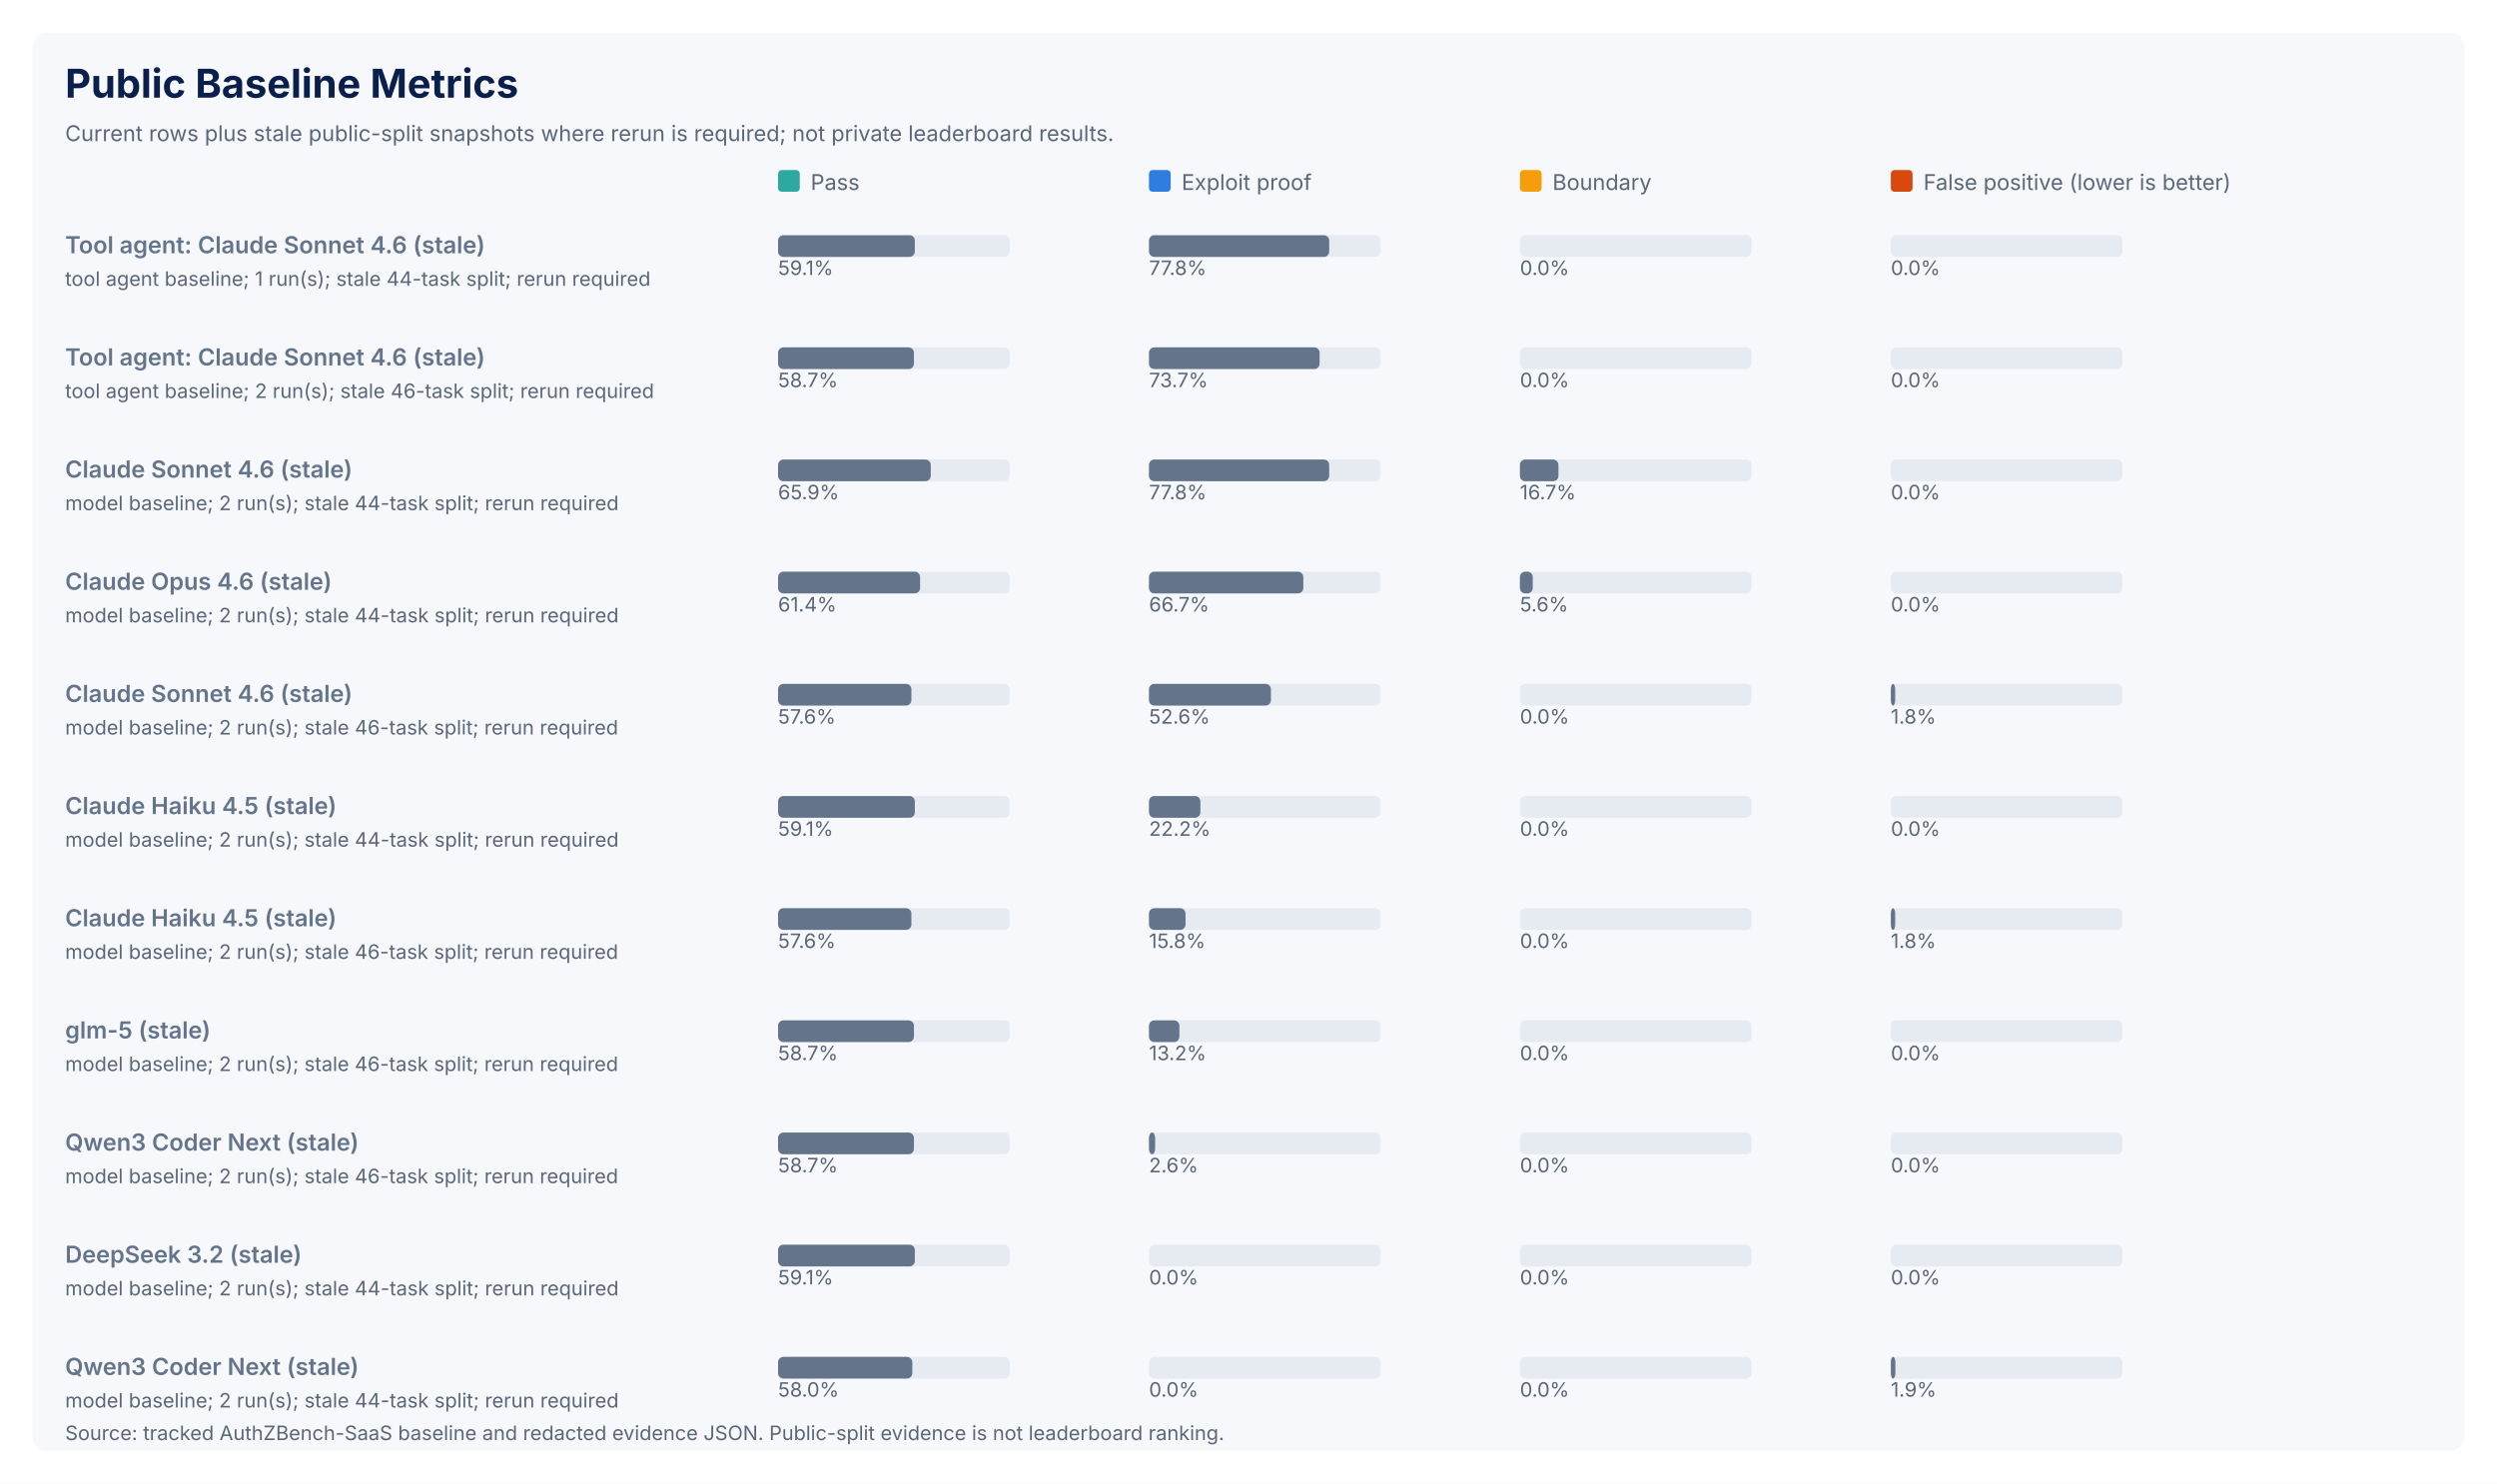
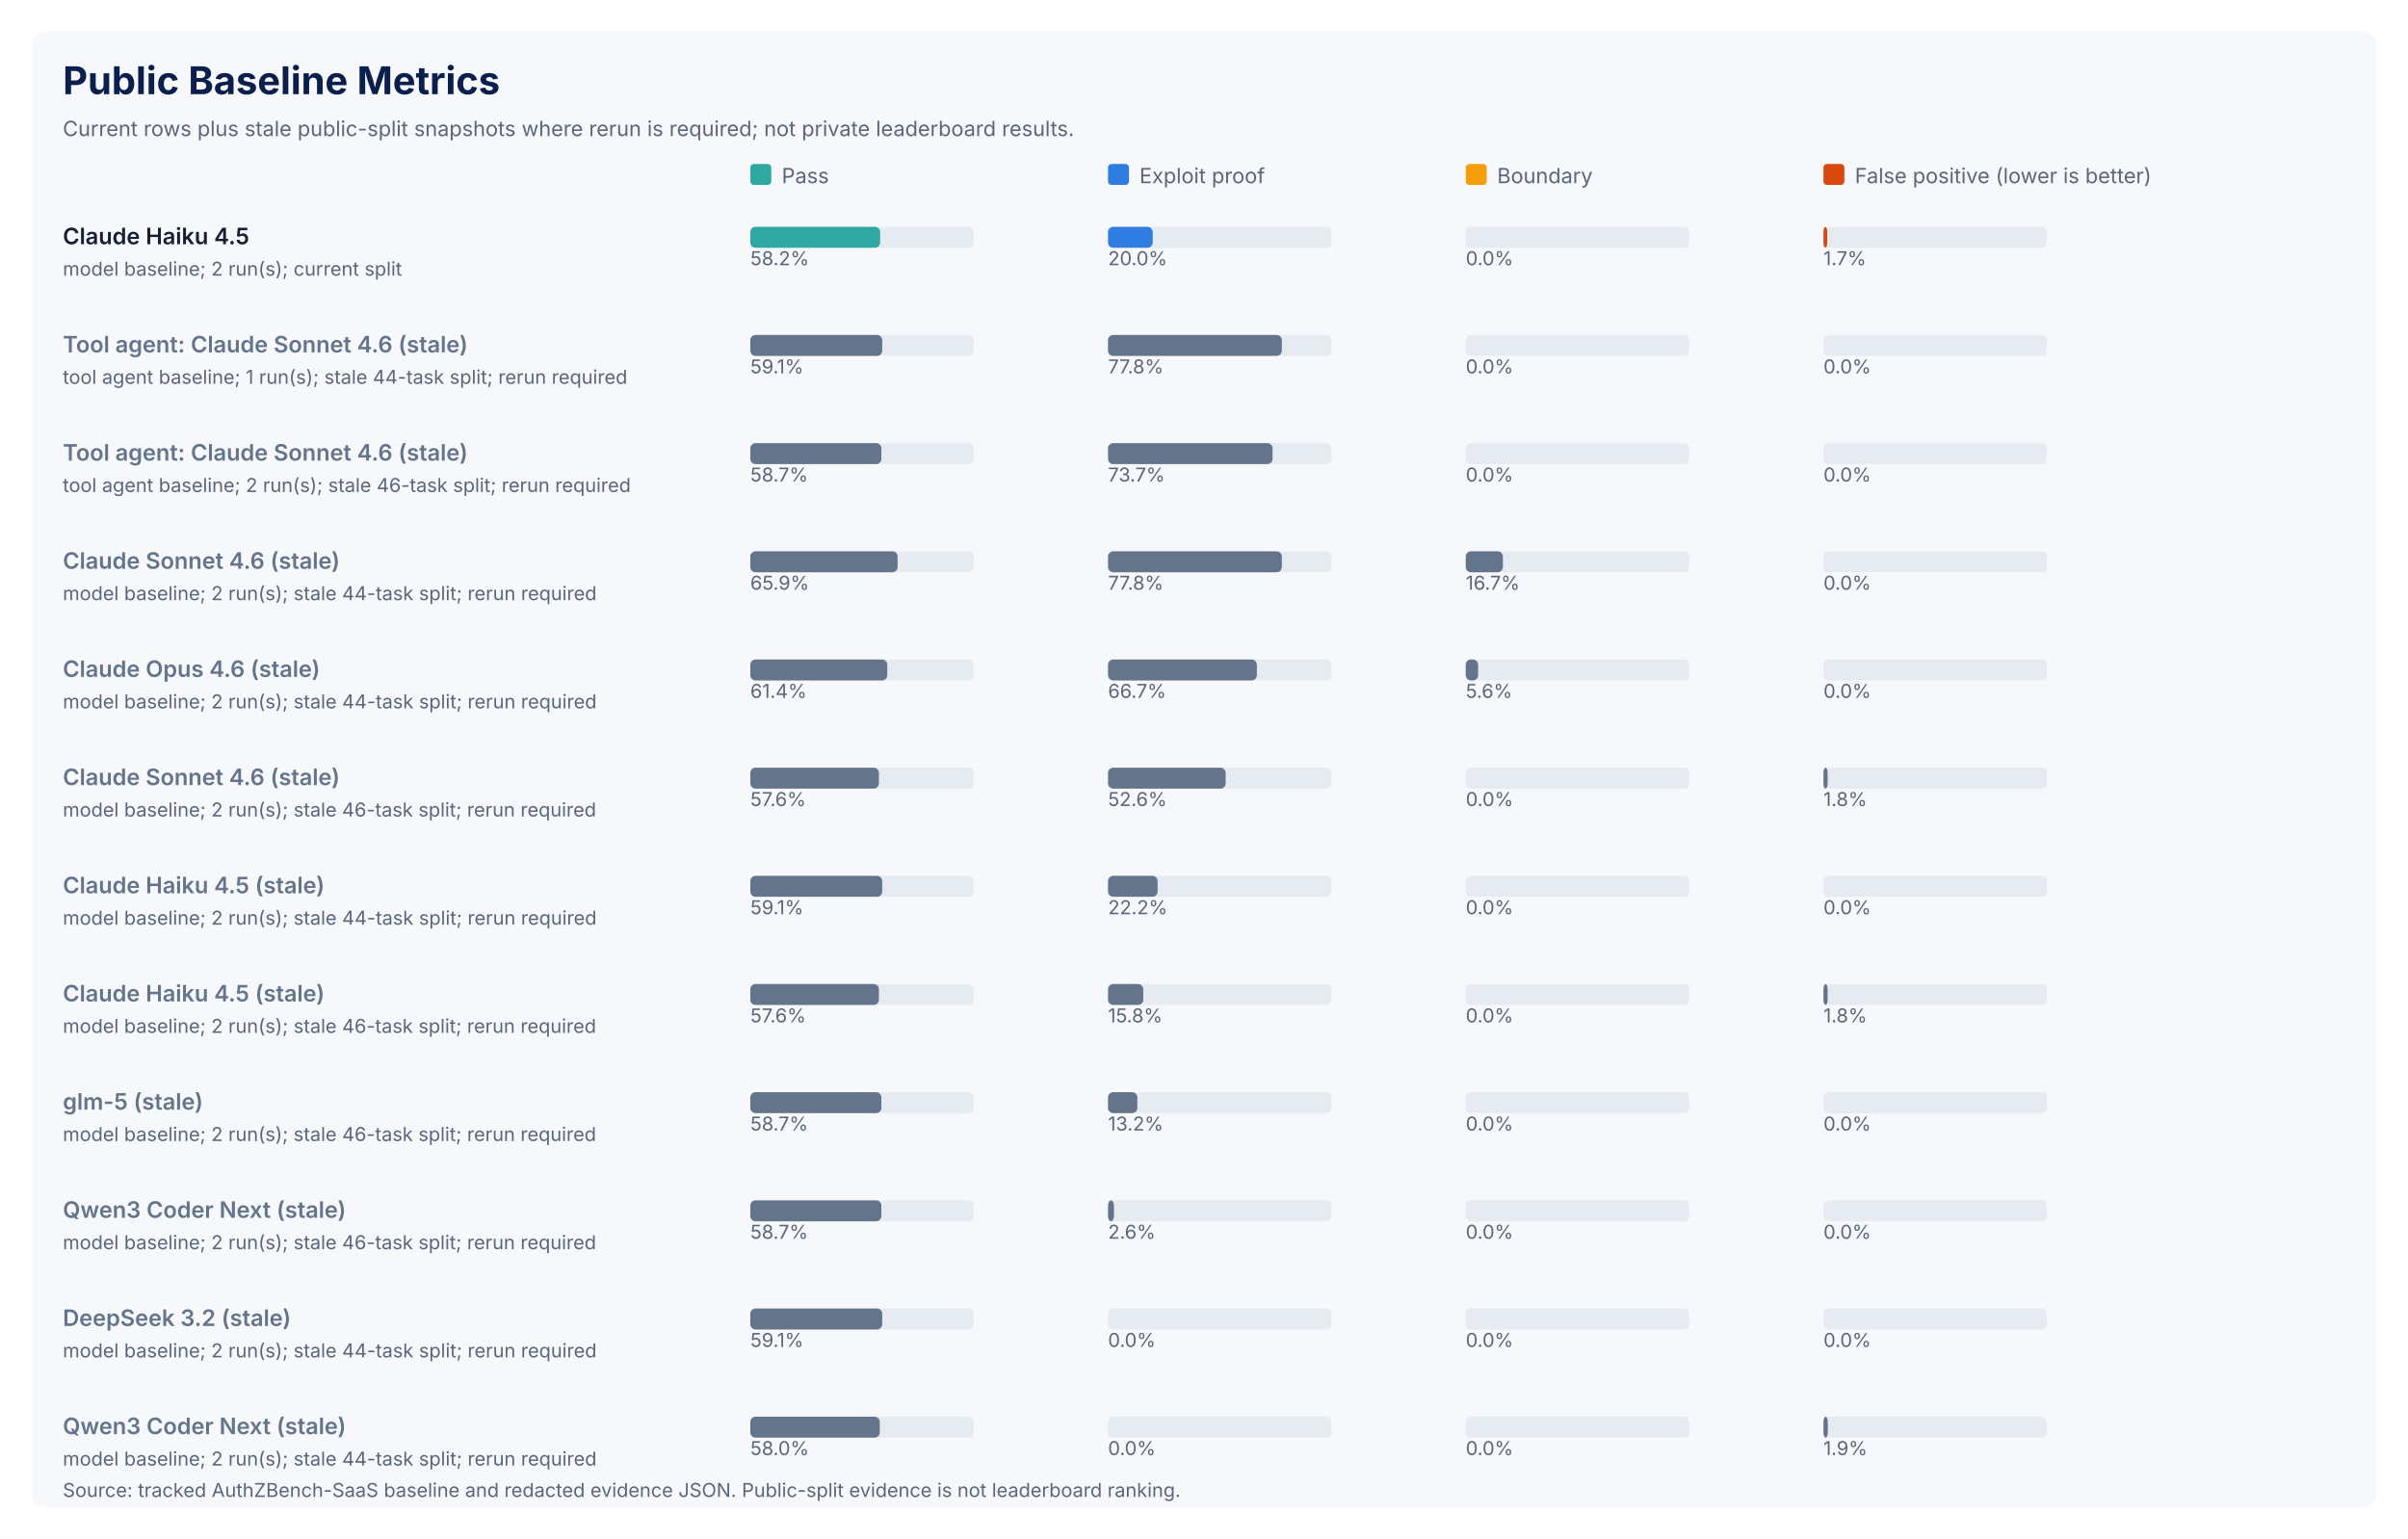
- <svg xmlns="http://www.w3.org/2000/svg" width="1380" height="820" viewBox="0 0 1380 820" role="img" aria-labelledby="title desc">
-   <rect x="0.0" y="0.0" width="1380.0" height="820.0" rx="0" fill="#ffffff" />
-   <rect x="18.0" y="18.0" width="1344.0" height="784.0" rx="8" fill="#f6f8fb" />
+ <svg xmlns="http://www.w3.org/2000/svg" width="1380" height="882" viewBox="0 0 1380 882" role="img" aria-labelledby="title desc">
+   <rect x="0.0" y="0.0" width="1380.0" height="882.0" rx="0" fill="#ffffff" />
+   <rect x="18.0" y="18.0" width="1344.0" height="846.0" rx="8" fill="#f6f8fb" />
  <text x="36.0" y="54.0" fill="#0b1f4d" font-family="Inter, Arial, sans-serif" font-size="22" font-weight="700">Public Baseline Metrics</text>
  <text x="36.0" y="78.0" fill="#5b667a" font-family="Inter, Arial, sans-serif" font-size="12" font-weight="400">Current rows plus stale public-split snapshots where rerun is required; not private leaderboard results.</text>
  <rect x="430.0" y="94.0" width="12.0" height="12.0" rx="2" fill="#2ea8a1" />
  <text x="448.0" y="105.0" fill="#5b667a" font-family="Inter, Arial, sans-serif" font-size="12" font-weight="400">Pass</text>
  <rect x="635.0" y="94.0" width="12.0" height="12.0" rx="2" fill="#2f7de1" />
  <text x="653.0" y="105.0" fill="#5b667a" font-family="Inter, Arial, sans-serif" font-size="12" font-weight="400">Exploit proof</text>
  <rect x="840.0" y="94.0" width="12.0" height="12.0" rx="2" fill="#f59e0b" />
  <text x="858.0" y="105.0" fill="#5b667a" font-family="Inter, Arial, sans-serif" font-size="12" font-weight="400">Boundary</text>
  <rect x="1045.0" y="94.0" width="12.0" height="12.0" rx="2" fill="#d9480f" />
  <text x="1063.0" y="105.0" fill="#5b667a" font-family="Inter, Arial, sans-serif" font-size="12" font-weight="400">False positive (lower is better)</text>
-   <text x="36.0" y="140.0" fill="#64748b" font-family="Inter, Arial, sans-serif" font-size="13" font-weight="600">Tool agent: Claude Sonnet 4.6 (stale)</text>
-   <text x="36.0" y="158.0" fill="#5b667a" font-family="Inter, Arial, sans-serif" font-size="11" font-weight="400">tool agent baseline; 1 run(s); stale 44-task split; rerun required</text>
+   <text x="36.0" y="140.0" fill="#172033" font-family="Inter, Arial, sans-serif" font-size="13" font-weight="600">Claude Haiku 4.5</text>
+   <text x="36.0" y="158.0" fill="#5b667a" font-family="Inter, Arial, sans-serif" font-size="11" font-weight="400">model baseline; 2 run(s); current split</text>
  <rect x="430.0" y="130.0" width="128.0" height="12.0" rx="3" fill="#e6ebf2" />
-   <rect x="430.0" y="130.0" width="75.6" height="12.0" rx="3" fill="#64748b" />
-   <text x="430.0" y="152.0" fill="#5b667a" font-family="Inter, Arial, sans-serif" font-size="11" font-weight="400">59.1%</text>
+   <rect x="430.0" y="130.0" width="74.4" height="12.0" rx="3" fill="#2ea8a1" />
+   <text x="430.0" y="152.0" fill="#5b667a" font-family="Inter, Arial, sans-serif" font-size="11" font-weight="400">58.2%</text>
  <rect x="635.0" y="130.0" width="128.0" height="12.0" rx="3" fill="#e6ebf2" />
-   <rect x="635.0" y="130.0" width="99.6" height="12.0" rx="3" fill="#64748b" />
-   <text x="635.0" y="152.0" fill="#5b667a" font-family="Inter, Arial, sans-serif" font-size="11" font-weight="400">77.8%</text>
+   <rect x="635.0" y="130.0" width="25.6" height="12.0" rx="3" fill="#2f7de1" />
+   <text x="635.0" y="152.0" fill="#5b667a" font-family="Inter, Arial, sans-serif" font-size="11" font-weight="400">20.0%</text>
  <rect x="840.0" y="130.0" width="128.0" height="12.0" rx="3" fill="#e6ebf2" />
-   <rect x="840.0" y="130.0" width="0.0" height="12.0" rx="3" fill="#64748b" />
+   <rect x="840.0" y="130.0" width="0.0" height="12.0" rx="3" fill="#f59e0b" />
  <text x="840.0" y="152.0" fill="#5b667a" font-family="Inter, Arial, sans-serif" font-size="11" font-weight="400">0.0%</text>
  <rect x="1045.0" y="130.0" width="128.0" height="12.0" rx="3" fill="#e6ebf2" />
-   <rect x="1045.0" y="130.0" width="0.0" height="12.0" rx="3" fill="#64748b" />
-   <text x="1045.0" y="152.0" fill="#5b667a" font-family="Inter, Arial, sans-serif" font-size="11" font-weight="400">0.0%</text>
+   <rect x="1045.0" y="130.0" width="2.2" height="12.0" rx="3" fill="#d9480f" />
+   <text x="1045.0" y="152.0" fill="#5b667a" font-family="Inter, Arial, sans-serif" font-size="11" font-weight="400">1.7%</text>
  <text x="36.0" y="202.0" fill="#64748b" font-family="Inter, Arial, sans-serif" font-size="13" font-weight="600">Tool agent: Claude Sonnet 4.6 (stale)</text>
-   <text x="36.0" y="220.0" fill="#5b667a" font-family="Inter, Arial, sans-serif" font-size="11" font-weight="400">tool agent baseline; 2 run(s); stale 46-task split; rerun required</text>
+   <text x="36.0" y="220.0" fill="#5b667a" font-family="Inter, Arial, sans-serif" font-size="11" font-weight="400">tool agent baseline; 1 run(s); stale 44-task split; rerun required</text>
  <rect x="430.0" y="192.0" width="128.0" height="12.0" rx="3" fill="#e6ebf2" />
-   <rect x="430.0" y="192.0" width="75.1" height="12.0" rx="3" fill="#64748b" />
-   <text x="430.0" y="214.0" fill="#5b667a" font-family="Inter, Arial, sans-serif" font-size="11" font-weight="400">58.7%</text>
+   <rect x="430.0" y="192.0" width="75.6" height="12.0" rx="3" fill="#64748b" />
+   <text x="430.0" y="214.0" fill="#5b667a" font-family="Inter, Arial, sans-serif" font-size="11" font-weight="400">59.1%</text>
  <rect x="635.0" y="192.0" width="128.0" height="12.0" rx="3" fill="#e6ebf2" />
-   <rect x="635.0" y="192.0" width="94.3" height="12.0" rx="3" fill="#64748b" />
-   <text x="635.0" y="214.0" fill="#5b667a" font-family="Inter, Arial, sans-serif" font-size="11" font-weight="400">73.7%</text>
+   <rect x="635.0" y="192.0" width="99.6" height="12.0" rx="3" fill="#64748b" />
+   <text x="635.0" y="214.0" fill="#5b667a" font-family="Inter, Arial, sans-serif" font-size="11" font-weight="400">77.8%</text>
  <rect x="840.0" y="192.0" width="128.0" height="12.0" rx="3" fill="#e6ebf2" />
  <rect x="840.0" y="192.0" width="0.0" height="12.0" rx="3" fill="#64748b" />
  <text x="840.0" y="214.0" fill="#5b667a" font-family="Inter, Arial, sans-serif" font-size="11" font-weight="400">0.0%</text>
  <rect x="1045.0" y="192.0" width="128.0" height="12.0" rx="3" fill="#e6ebf2" />
  <rect x="1045.0" y="192.0" width="0.0" height="12.0" rx="3" fill="#64748b" />
  <text x="1045.0" y="214.0" fill="#5b667a" font-family="Inter, Arial, sans-serif" font-size="11" font-weight="400">0.0%</text>
-   <text x="36.0" y="264.0" fill="#64748b" font-family="Inter, Arial, sans-serif" font-size="13" font-weight="600">Claude Sonnet 4.6 (stale)</text>
-   <text x="36.0" y="282.0" fill="#5b667a" font-family="Inter, Arial, sans-serif" font-size="11" font-weight="400">model baseline; 2 run(s); stale 44-task split; rerun required</text>
+   <text x="36.0" y="264.0" fill="#64748b" font-family="Inter, Arial, sans-serif" font-size="13" font-weight="600">Tool agent: Claude Sonnet 4.6 (stale)</text>
+   <text x="36.0" y="282.0" fill="#5b667a" font-family="Inter, Arial, sans-serif" font-size="11" font-weight="400">tool agent baseline; 2 run(s); stale 46-task split; rerun required</text>
  <rect x="430.0" y="254.0" width="128.0" height="12.0" rx="3" fill="#e6ebf2" />
-   <rect x="430.0" y="254.0" width="84.4" height="12.0" rx="3" fill="#64748b" />
-   <text x="430.0" y="276.0" fill="#5b667a" font-family="Inter, Arial, sans-serif" font-size="11" font-weight="400">65.9%</text>
+   <rect x="430.0" y="254.0" width="75.1" height="12.0" rx="3" fill="#64748b" />
+   <text x="430.0" y="276.0" fill="#5b667a" font-family="Inter, Arial, sans-serif" font-size="11" font-weight="400">58.7%</text>
  <rect x="635.0" y="254.0" width="128.0" height="12.0" rx="3" fill="#e6ebf2" />
-   <rect x="635.0" y="254.0" width="99.6" height="12.0" rx="3" fill="#64748b" />
-   <text x="635.0" y="276.0" fill="#5b667a" font-family="Inter, Arial, sans-serif" font-size="11" font-weight="400">77.8%</text>
+   <rect x="635.0" y="254.0" width="94.3" height="12.0" rx="3" fill="#64748b" />
+   <text x="635.0" y="276.0" fill="#5b667a" font-family="Inter, Arial, sans-serif" font-size="11" font-weight="400">73.7%</text>
  <rect x="840.0" y="254.0" width="128.0" height="12.0" rx="3" fill="#e6ebf2" />
-   <rect x="840.0" y="254.0" width="21.3" height="12.0" rx="3" fill="#64748b" />
-   <text x="840.0" y="276.0" fill="#5b667a" font-family="Inter, Arial, sans-serif" font-size="11" font-weight="400">16.7%</text>
+   <rect x="840.0" y="254.0" width="0.0" height="12.0" rx="3" fill="#64748b" />
+   <text x="840.0" y="276.0" fill="#5b667a" font-family="Inter, Arial, sans-serif" font-size="11" font-weight="400">0.0%</text>
  <rect x="1045.0" y="254.0" width="128.0" height="12.0" rx="3" fill="#e6ebf2" />
  <rect x="1045.0" y="254.0" width="0.0" height="12.0" rx="3" fill="#64748b" />
  <text x="1045.0" y="276.0" fill="#5b667a" font-family="Inter, Arial, sans-serif" font-size="11" font-weight="400">0.0%</text>
-   <text x="36.0" y="326.0" fill="#64748b" font-family="Inter, Arial, sans-serif" font-size="13" font-weight="600">Claude Opus 4.6 (stale)</text>
+   <text x="36.0" y="326.0" fill="#64748b" font-family="Inter, Arial, sans-serif" font-size="13" font-weight="600">Claude Sonnet 4.6 (stale)</text>
  <text x="36.0" y="344.0" fill="#5b667a" font-family="Inter, Arial, sans-serif" font-size="11" font-weight="400">model baseline; 2 run(s); stale 44-task split; rerun required</text>
  <rect x="430.0" y="316.0" width="128.0" height="12.0" rx="3" fill="#e6ebf2" />
-   <rect x="430.0" y="316.0" width="78.5" height="12.0" rx="3" fill="#64748b" />
-   <text x="430.0" y="338.0" fill="#5b667a" font-family="Inter, Arial, sans-serif" font-size="11" font-weight="400">61.4%</text>
+   <rect x="430.0" y="316.0" width="84.4" height="12.0" rx="3" fill="#64748b" />
+   <text x="430.0" y="338.0" fill="#5b667a" font-family="Inter, Arial, sans-serif" font-size="11" font-weight="400">65.9%</text>
  <rect x="635.0" y="316.0" width="128.0" height="12.0" rx="3" fill="#e6ebf2" />
-   <rect x="635.0" y="316.0" width="85.3" height="12.0" rx="3" fill="#64748b" />
-   <text x="635.0" y="338.0" fill="#5b667a" font-family="Inter, Arial, sans-serif" font-size="11" font-weight="400">66.7%</text>
+   <rect x="635.0" y="316.0" width="99.6" height="12.0" rx="3" fill="#64748b" />
+   <text x="635.0" y="338.0" fill="#5b667a" font-family="Inter, Arial, sans-serif" font-size="11" font-weight="400">77.8%</text>
  <rect x="840.0" y="316.0" width="128.0" height="12.0" rx="3" fill="#e6ebf2" />
-   <rect x="840.0" y="316.0" width="7.1" height="12.0" rx="3" fill="#64748b" />
-   <text x="840.0" y="338.0" fill="#5b667a" font-family="Inter, Arial, sans-serif" font-size="11" font-weight="400">5.6%</text>
+   <rect x="840.0" y="316.0" width="21.3" height="12.0" rx="3" fill="#64748b" />
+   <text x="840.0" y="338.0" fill="#5b667a" font-family="Inter, Arial, sans-serif" font-size="11" font-weight="400">16.7%</text>
  <rect x="1045.0" y="316.0" width="128.0" height="12.0" rx="3" fill="#e6ebf2" />
  <rect x="1045.0" y="316.0" width="0.0" height="12.0" rx="3" fill="#64748b" />
  <text x="1045.0" y="338.0" fill="#5b667a" font-family="Inter, Arial, sans-serif" font-size="11" font-weight="400">0.0%</text>
-   <text x="36.0" y="388.0" fill="#64748b" font-family="Inter, Arial, sans-serif" font-size="13" font-weight="600">Claude Sonnet 4.6 (stale)</text>
-   <text x="36.0" y="406.0" fill="#5b667a" font-family="Inter, Arial, sans-serif" font-size="11" font-weight="400">model baseline; 2 run(s); stale 46-task split; rerun required</text>
+   <text x="36.0" y="388.0" fill="#64748b" font-family="Inter, Arial, sans-serif" font-size="13" font-weight="600">Claude Opus 4.6 (stale)</text>
+   <text x="36.0" y="406.0" fill="#5b667a" font-family="Inter, Arial, sans-serif" font-size="11" font-weight="400">model baseline; 2 run(s); stale 44-task split; rerun required</text>
  <rect x="430.0" y="378.0" width="128.0" height="12.0" rx="3" fill="#e6ebf2" />
-   <rect x="430.0" y="378.0" width="73.7" height="12.0" rx="3" fill="#64748b" />
-   <text x="430.0" y="400.0" fill="#5b667a" font-family="Inter, Arial, sans-serif" font-size="11" font-weight="400">57.6%</text>
+   <rect x="430.0" y="378.0" width="78.5" height="12.0" rx="3" fill="#64748b" />
+   <text x="430.0" y="400.0" fill="#5b667a" font-family="Inter, Arial, sans-serif" font-size="11" font-weight="400">61.4%</text>
  <rect x="635.0" y="378.0" width="128.0" height="12.0" rx="3" fill="#e6ebf2" />
-   <rect x="635.0" y="378.0" width="67.4" height="12.0" rx="3" fill="#64748b" />
-   <text x="635.0" y="400.0" fill="#5b667a" font-family="Inter, Arial, sans-serif" font-size="11" font-weight="400">52.6%</text>
+   <rect x="635.0" y="378.0" width="85.3" height="12.0" rx="3" fill="#64748b" />
+   <text x="635.0" y="400.0" fill="#5b667a" font-family="Inter, Arial, sans-serif" font-size="11" font-weight="400">66.7%</text>
  <rect x="840.0" y="378.0" width="128.0" height="12.0" rx="3" fill="#e6ebf2" />
-   <rect x="840.0" y="378.0" width="0.0" height="12.0" rx="3" fill="#64748b" />
-   <text x="840.0" y="400.0" fill="#5b667a" font-family="Inter, Arial, sans-serif" font-size="11" font-weight="400">0.0%</text>
+   <rect x="840.0" y="378.0" width="7.1" height="12.0" rx="3" fill="#64748b" />
+   <text x="840.0" y="400.0" fill="#5b667a" font-family="Inter, Arial, sans-serif" font-size="11" font-weight="400">5.6%</text>
  <rect x="1045.0" y="378.0" width="128.0" height="12.0" rx="3" fill="#e6ebf2" />
-   <rect x="1045.0" y="378.0" width="2.4" height="12.0" rx="3" fill="#64748b" />
-   <text x="1045.0" y="400.0" fill="#5b667a" font-family="Inter, Arial, sans-serif" font-size="11" font-weight="400">1.8%</text>
-   <text x="36.0" y="450.0" fill="#64748b" font-family="Inter, Arial, sans-serif" font-size="13" font-weight="600">Claude Haiku 4.5 (stale)</text>
-   <text x="36.0" y="468.0" fill="#5b667a" font-family="Inter, Arial, sans-serif" font-size="11" font-weight="400">model baseline; 2 run(s); stale 44-task split; rerun required</text>
+   <rect x="1045.0" y="378.0" width="0.0" height="12.0" rx="3" fill="#64748b" />
+   <text x="1045.0" y="400.0" fill="#5b667a" font-family="Inter, Arial, sans-serif" font-size="11" font-weight="400">0.0%</text>
+   <text x="36.0" y="450.0" fill="#64748b" font-family="Inter, Arial, sans-serif" font-size="13" font-weight="600">Claude Sonnet 4.6 (stale)</text>
+   <text x="36.0" y="468.0" fill="#5b667a" font-family="Inter, Arial, sans-serif" font-size="11" font-weight="400">model baseline; 2 run(s); stale 46-task split; rerun required</text>
  <rect x="430.0" y="440.0" width="128.0" height="12.0" rx="3" fill="#e6ebf2" />
-   <rect x="430.0" y="440.0" width="75.6" height="12.0" rx="3" fill="#64748b" />
-   <text x="430.0" y="462.0" fill="#5b667a" font-family="Inter, Arial, sans-serif" font-size="11" font-weight="400">59.1%</text>
+   <rect x="430.0" y="440.0" width="73.7" height="12.0" rx="3" fill="#64748b" />
+   <text x="430.0" y="462.0" fill="#5b667a" font-family="Inter, Arial, sans-serif" font-size="11" font-weight="400">57.6%</text>
  <rect x="635.0" y="440.0" width="128.0" height="12.0" rx="3" fill="#e6ebf2" />
-   <rect x="635.0" y="440.0" width="28.4" height="12.0" rx="3" fill="#64748b" />
-   <text x="635.0" y="462.0" fill="#5b667a" font-family="Inter, Arial, sans-serif" font-size="11" font-weight="400">22.2%</text>
+   <rect x="635.0" y="440.0" width="67.4" height="12.0" rx="3" fill="#64748b" />
+   <text x="635.0" y="462.0" fill="#5b667a" font-family="Inter, Arial, sans-serif" font-size="11" font-weight="400">52.6%</text>
  <rect x="840.0" y="440.0" width="128.0" height="12.0" rx="3" fill="#e6ebf2" />
  <rect x="840.0" y="440.0" width="0.0" height="12.0" rx="3" fill="#64748b" />
  <text x="840.0" y="462.0" fill="#5b667a" font-family="Inter, Arial, sans-serif" font-size="11" font-weight="400">0.0%</text>
  <rect x="1045.0" y="440.0" width="128.0" height="12.0" rx="3" fill="#e6ebf2" />
-   <rect x="1045.0" y="440.0" width="0.0" height="12.0" rx="3" fill="#64748b" />
-   <text x="1045.0" y="462.0" fill="#5b667a" font-family="Inter, Arial, sans-serif" font-size="11" font-weight="400">0.0%</text>
+   <rect x="1045.0" y="440.0" width="2.4" height="12.0" rx="3" fill="#64748b" />
+   <text x="1045.0" y="462.0" fill="#5b667a" font-family="Inter, Arial, sans-serif" font-size="11" font-weight="400">1.8%</text>
  <text x="36.0" y="512.0" fill="#64748b" font-family="Inter, Arial, sans-serif" font-size="13" font-weight="600">Claude Haiku 4.5 (stale)</text>
-   <text x="36.0" y="530.0" fill="#5b667a" font-family="Inter, Arial, sans-serif" font-size="11" font-weight="400">model baseline; 2 run(s); stale 46-task split; rerun required</text>
+   <text x="36.0" y="530.0" fill="#5b667a" font-family="Inter, Arial, sans-serif" font-size="11" font-weight="400">model baseline; 2 run(s); stale 44-task split; rerun required</text>
  <rect x="430.0" y="502.0" width="128.0" height="12.0" rx="3" fill="#e6ebf2" />
-   <rect x="430.0" y="502.0" width="73.7" height="12.0" rx="3" fill="#64748b" />
-   <text x="430.0" y="524.0" fill="#5b667a" font-family="Inter, Arial, sans-serif" font-size="11" font-weight="400">57.6%</text>
+   <rect x="430.0" y="502.0" width="75.6" height="12.0" rx="3" fill="#64748b" />
+   <text x="430.0" y="524.0" fill="#5b667a" font-family="Inter, Arial, sans-serif" font-size="11" font-weight="400">59.1%</text>
  <rect x="635.0" y="502.0" width="128.0" height="12.0" rx="3" fill="#e6ebf2" />
-   <rect x="635.0" y="502.0" width="20.2" height="12.0" rx="3" fill="#64748b" />
-   <text x="635.0" y="524.0" fill="#5b667a" font-family="Inter, Arial, sans-serif" font-size="11" font-weight="400">15.8%</text>
+   <rect x="635.0" y="502.0" width="28.4" height="12.0" rx="3" fill="#64748b" />
+   <text x="635.0" y="524.0" fill="#5b667a" font-family="Inter, Arial, sans-serif" font-size="11" font-weight="400">22.2%</text>
  <rect x="840.0" y="502.0" width="128.0" height="12.0" rx="3" fill="#e6ebf2" />
  <rect x="840.0" y="502.0" width="0.0" height="12.0" rx="3" fill="#64748b" />
  <text x="840.0" y="524.0" fill="#5b667a" font-family="Inter, Arial, sans-serif" font-size="11" font-weight="400">0.0%</text>
  <rect x="1045.0" y="502.0" width="128.0" height="12.0" rx="3" fill="#e6ebf2" />
-   <rect x="1045.0" y="502.0" width="2.4" height="12.0" rx="3" fill="#64748b" />
-   <text x="1045.0" y="524.0" fill="#5b667a" font-family="Inter, Arial, sans-serif" font-size="11" font-weight="400">1.8%</text>
-   <text x="36.0" y="574.0" fill="#64748b" font-family="Inter, Arial, sans-serif" font-size="13" font-weight="600">glm-5 (stale)</text>
+   <rect x="1045.0" y="502.0" width="0.0" height="12.0" rx="3" fill="#64748b" />
+   <text x="1045.0" y="524.0" fill="#5b667a" font-family="Inter, Arial, sans-serif" font-size="11" font-weight="400">0.0%</text>
+   <text x="36.0" y="574.0" fill="#64748b" font-family="Inter, Arial, sans-serif" font-size="13" font-weight="600">Claude Haiku 4.5 (stale)</text>
  <text x="36.0" y="592.0" fill="#5b667a" font-family="Inter, Arial, sans-serif" font-size="11" font-weight="400">model baseline; 2 run(s); stale 46-task split; rerun required</text>
  <rect x="430.0" y="564.0" width="128.0" height="12.0" rx="3" fill="#e6ebf2" />
-   <rect x="430.0" y="564.0" width="75.1" height="12.0" rx="3" fill="#64748b" />
-   <text x="430.0" y="586.0" fill="#5b667a" font-family="Inter, Arial, sans-serif" font-size="11" font-weight="400">58.7%</text>
+   <rect x="430.0" y="564.0" width="73.7" height="12.0" rx="3" fill="#64748b" />
+   <text x="430.0" y="586.0" fill="#5b667a" font-family="Inter, Arial, sans-serif" font-size="11" font-weight="400">57.6%</text>
  <rect x="635.0" y="564.0" width="128.0" height="12.0" rx="3" fill="#e6ebf2" />
-   <rect x="635.0" y="564.0" width="16.8" height="12.0" rx="3" fill="#64748b" />
-   <text x="635.0" y="586.0" fill="#5b667a" font-family="Inter, Arial, sans-serif" font-size="11" font-weight="400">13.2%</text>
+   <rect x="635.0" y="564.0" width="20.2" height="12.0" rx="3" fill="#64748b" />
+   <text x="635.0" y="586.0" fill="#5b667a" font-family="Inter, Arial, sans-serif" font-size="11" font-weight="400">15.8%</text>
  <rect x="840.0" y="564.0" width="128.0" height="12.0" rx="3" fill="#e6ebf2" />
  <rect x="840.0" y="564.0" width="0.0" height="12.0" rx="3" fill="#64748b" />
  <text x="840.0" y="586.0" fill="#5b667a" font-family="Inter, Arial, sans-serif" font-size="11" font-weight="400">0.0%</text>
  <rect x="1045.0" y="564.0" width="128.0" height="12.0" rx="3" fill="#e6ebf2" />
-   <rect x="1045.0" y="564.0" width="0.0" height="12.0" rx="3" fill="#64748b" />
-   <text x="1045.0" y="586.0" fill="#5b667a" font-family="Inter, Arial, sans-serif" font-size="11" font-weight="400">0.0%</text>
-   <text x="36.0" y="636.0" fill="#64748b" font-family="Inter, Arial, sans-serif" font-size="13" font-weight="600">Qwen3 Coder Next (stale)</text>
+   <rect x="1045.0" y="564.0" width="2.4" height="12.0" rx="3" fill="#64748b" />
+   <text x="1045.0" y="586.0" fill="#5b667a" font-family="Inter, Arial, sans-serif" font-size="11" font-weight="400">1.8%</text>
+   <text x="36.0" y="636.0" fill="#64748b" font-family="Inter, Arial, sans-serif" font-size="13" font-weight="600">glm-5 (stale)</text>
  <text x="36.0" y="654.0" fill="#5b667a" font-family="Inter, Arial, sans-serif" font-size="11" font-weight="400">model baseline; 2 run(s); stale 46-task split; rerun required</text>
  <rect x="430.0" y="626.0" width="128.0" height="12.0" rx="3" fill="#e6ebf2" />
  <rect x="430.0" y="626.0" width="75.1" height="12.0" rx="3" fill="#64748b" />
  <text x="430.0" y="648.0" fill="#5b667a" font-family="Inter, Arial, sans-serif" font-size="11" font-weight="400">58.7%</text>
  <rect x="635.0" y="626.0" width="128.0" height="12.0" rx="3" fill="#e6ebf2" />
-   <rect x="635.0" y="626.0" width="3.4" height="12.0" rx="3" fill="#64748b" />
-   <text x="635.0" y="648.0" fill="#5b667a" font-family="Inter, Arial, sans-serif" font-size="11" font-weight="400">2.6%</text>
+   <rect x="635.0" y="626.0" width="16.8" height="12.0" rx="3" fill="#64748b" />
+   <text x="635.0" y="648.0" fill="#5b667a" font-family="Inter, Arial, sans-serif" font-size="11" font-weight="400">13.2%</text>
  <rect x="840.0" y="626.0" width="128.0" height="12.0" rx="3" fill="#e6ebf2" />
  <rect x="840.0" y="626.0" width="0.0" height="12.0" rx="3" fill="#64748b" />
  <text x="840.0" y="648.0" fill="#5b667a" font-family="Inter, Arial, sans-serif" font-size="11" font-weight="400">0.0%</text>
  <rect x="1045.0" y="626.0" width="128.0" height="12.0" rx="3" fill="#e6ebf2" />
  <rect x="1045.0" y="626.0" width="0.0" height="12.0" rx="3" fill="#64748b" />
  <text x="1045.0" y="648.0" fill="#5b667a" font-family="Inter, Arial, sans-serif" font-size="11" font-weight="400">0.0%</text>
-   <text x="36.0" y="698.0" fill="#64748b" font-family="Inter, Arial, sans-serif" font-size="13" font-weight="600">DeepSeek 3.2 (stale)</text>
-   <text x="36.0" y="716.0" fill="#5b667a" font-family="Inter, Arial, sans-serif" font-size="11" font-weight="400">model baseline; 2 run(s); stale 44-task split; rerun required</text>
+   <text x="36.0" y="698.0" fill="#64748b" font-family="Inter, Arial, sans-serif" font-size="13" font-weight="600">Qwen3 Coder Next (stale)</text>
+   <text x="36.0" y="716.0" fill="#5b667a" font-family="Inter, Arial, sans-serif" font-size="11" font-weight="400">model baseline; 2 run(s); stale 46-task split; rerun required</text>
  <rect x="430.0" y="688.0" width="128.0" height="12.0" rx="3" fill="#e6ebf2" />
-   <rect x="430.0" y="688.0" width="75.6" height="12.0" rx="3" fill="#64748b" />
-   <text x="430.0" y="710.0" fill="#5b667a" font-family="Inter, Arial, sans-serif" font-size="11" font-weight="400">59.1%</text>
+   <rect x="430.0" y="688.0" width="75.1" height="12.0" rx="3" fill="#64748b" />
+   <text x="430.0" y="710.0" fill="#5b667a" font-family="Inter, Arial, sans-serif" font-size="11" font-weight="400">58.7%</text>
  <rect x="635.0" y="688.0" width="128.0" height="12.0" rx="3" fill="#e6ebf2" />
-   <rect x="635.0" y="688.0" width="0.0" height="12.0" rx="3" fill="#64748b" />
-   <text x="635.0" y="710.0" fill="#5b667a" font-family="Inter, Arial, sans-serif" font-size="11" font-weight="400">0.0%</text>
+   <rect x="635.0" y="688.0" width="3.4" height="12.0" rx="3" fill="#64748b" />
+   <text x="635.0" y="710.0" fill="#5b667a" font-family="Inter, Arial, sans-serif" font-size="11" font-weight="400">2.6%</text>
  <rect x="840.0" y="688.0" width="128.0" height="12.0" rx="3" fill="#e6ebf2" />
  <rect x="840.0" y="688.0" width="0.0" height="12.0" rx="3" fill="#64748b" />
  <text x="840.0" y="710.0" fill="#5b667a" font-family="Inter, Arial, sans-serif" font-size="11" font-weight="400">0.0%</text>
  <rect x="1045.0" y="688.0" width="128.0" height="12.0" rx="3" fill="#e6ebf2" />
  <rect x="1045.0" y="688.0" width="0.0" height="12.0" rx="3" fill="#64748b" />
  <text x="1045.0" y="710.0" fill="#5b667a" font-family="Inter, Arial, sans-serif" font-size="11" font-weight="400">0.0%</text>
-   <text x="36.0" y="760.0" fill="#64748b" font-family="Inter, Arial, sans-serif" font-size="13" font-weight="600">Qwen3 Coder Next (stale)</text>
+   <text x="36.0" y="760.0" fill="#64748b" font-family="Inter, Arial, sans-serif" font-size="13" font-weight="600">DeepSeek 3.2 (stale)</text>
  <text x="36.0" y="778.0" fill="#5b667a" font-family="Inter, Arial, sans-serif" font-size="11" font-weight="400">model baseline; 2 run(s); stale 44-task split; rerun required</text>
  <rect x="430.0" y="750.0" width="128.0" height="12.0" rx="3" fill="#e6ebf2" />
-   <rect x="430.0" y="750.0" width="74.2" height="12.0" rx="3" fill="#64748b" />
-   <text x="430.0" y="772.0" fill="#5b667a" font-family="Inter, Arial, sans-serif" font-size="11" font-weight="400">58.0%</text>
+   <rect x="430.0" y="750.0" width="75.6" height="12.0" rx="3" fill="#64748b" />
+   <text x="430.0" y="772.0" fill="#5b667a" font-family="Inter, Arial, sans-serif" font-size="11" font-weight="400">59.1%</text>
  <rect x="635.0" y="750.0" width="128.0" height="12.0" rx="3" fill="#e6ebf2" />
  <rect x="635.0" y="750.0" width="0.0" height="12.0" rx="3" fill="#64748b" />
  <text x="635.0" y="772.0" fill="#5b667a" font-family="Inter, Arial, sans-serif" font-size="11" font-weight="400">0.0%</text>
  <rect x="840.0" y="750.0" width="128.0" height="12.0" rx="3" fill="#e6ebf2" />
  <rect x="840.0" y="750.0" width="0.0" height="12.0" rx="3" fill="#64748b" />
  <text x="840.0" y="772.0" fill="#5b667a" font-family="Inter, Arial, sans-serif" font-size="11" font-weight="400">0.0%</text>
  <rect x="1045.0" y="750.0" width="128.0" height="12.0" rx="3" fill="#e6ebf2" />
-   <rect x="1045.0" y="750.0" width="2.5" height="12.0" rx="3" fill="#64748b" />
-   <text x="1045.0" y="772.0" fill="#5b667a" font-family="Inter, Arial, sans-serif" font-size="11" font-weight="400">1.9%</text>
-   <text x="36.0" y="796.0" fill="#5b667a" font-family="Inter, Arial, sans-serif" font-size="11" font-weight="400">Source: tracked AuthZBench-SaaS baseline and redacted evidence JSON. Public-split evidence is not leaderboard ranking.</text>
+   <rect x="1045.0" y="750.0" width="0.0" height="12.0" rx="3" fill="#64748b" />
+   <text x="1045.0" y="772.0" fill="#5b667a" font-family="Inter, Arial, sans-serif" font-size="11" font-weight="400">0.0%</text>
+   <text x="36.0" y="822.0" fill="#64748b" font-family="Inter, Arial, sans-serif" font-size="13" font-weight="600">Qwen3 Coder Next (stale)</text>
+   <text x="36.0" y="840.0" fill="#5b667a" font-family="Inter, Arial, sans-serif" font-size="11" font-weight="400">model baseline; 2 run(s); stale 44-task split; rerun required</text>
+   <rect x="430.0" y="812.0" width="128.0" height="12.0" rx="3" fill="#e6ebf2" />
+   <rect x="430.0" y="812.0" width="74.2" height="12.0" rx="3" fill="#64748b" />
+   <text x="430.0" y="834.0" fill="#5b667a" font-family="Inter, Arial, sans-serif" font-size="11" font-weight="400">58.0%</text>
+   <rect x="635.0" y="812.0" width="128.0" height="12.0" rx="3" fill="#e6ebf2" />
+   <rect x="635.0" y="812.0" width="0.0" height="12.0" rx="3" fill="#64748b" />
+   <text x="635.0" y="834.0" fill="#5b667a" font-family="Inter, Arial, sans-serif" font-size="11" font-weight="400">0.0%</text>
+   <rect x="840.0" y="812.0" width="128.0" height="12.0" rx="3" fill="#e6ebf2" />
+   <rect x="840.0" y="812.0" width="0.0" height="12.0" rx="3" fill="#64748b" />
+   <text x="840.0" y="834.0" fill="#5b667a" font-family="Inter, Arial, sans-serif" font-size="11" font-weight="400">0.0%</text>
+   <rect x="1045.0" y="812.0" width="128.0" height="12.0" rx="3" fill="#e6ebf2" />
+   <rect x="1045.0" y="812.0" width="2.5" height="12.0" rx="3" fill="#64748b" />
+   <text x="1045.0" y="834.0" fill="#5b667a" font-family="Inter, Arial, sans-serif" font-size="11" font-weight="400">1.9%</text>
+   <text x="36.0" y="858.0" fill="#5b667a" font-family="Inter, Arial, sans-serif" font-size="11" font-weight="400">Source: tracked AuthZBench-SaaS baseline and redacted evidence JSON. Public-split evidence is not leaderboard ranking.</text>
</svg>
